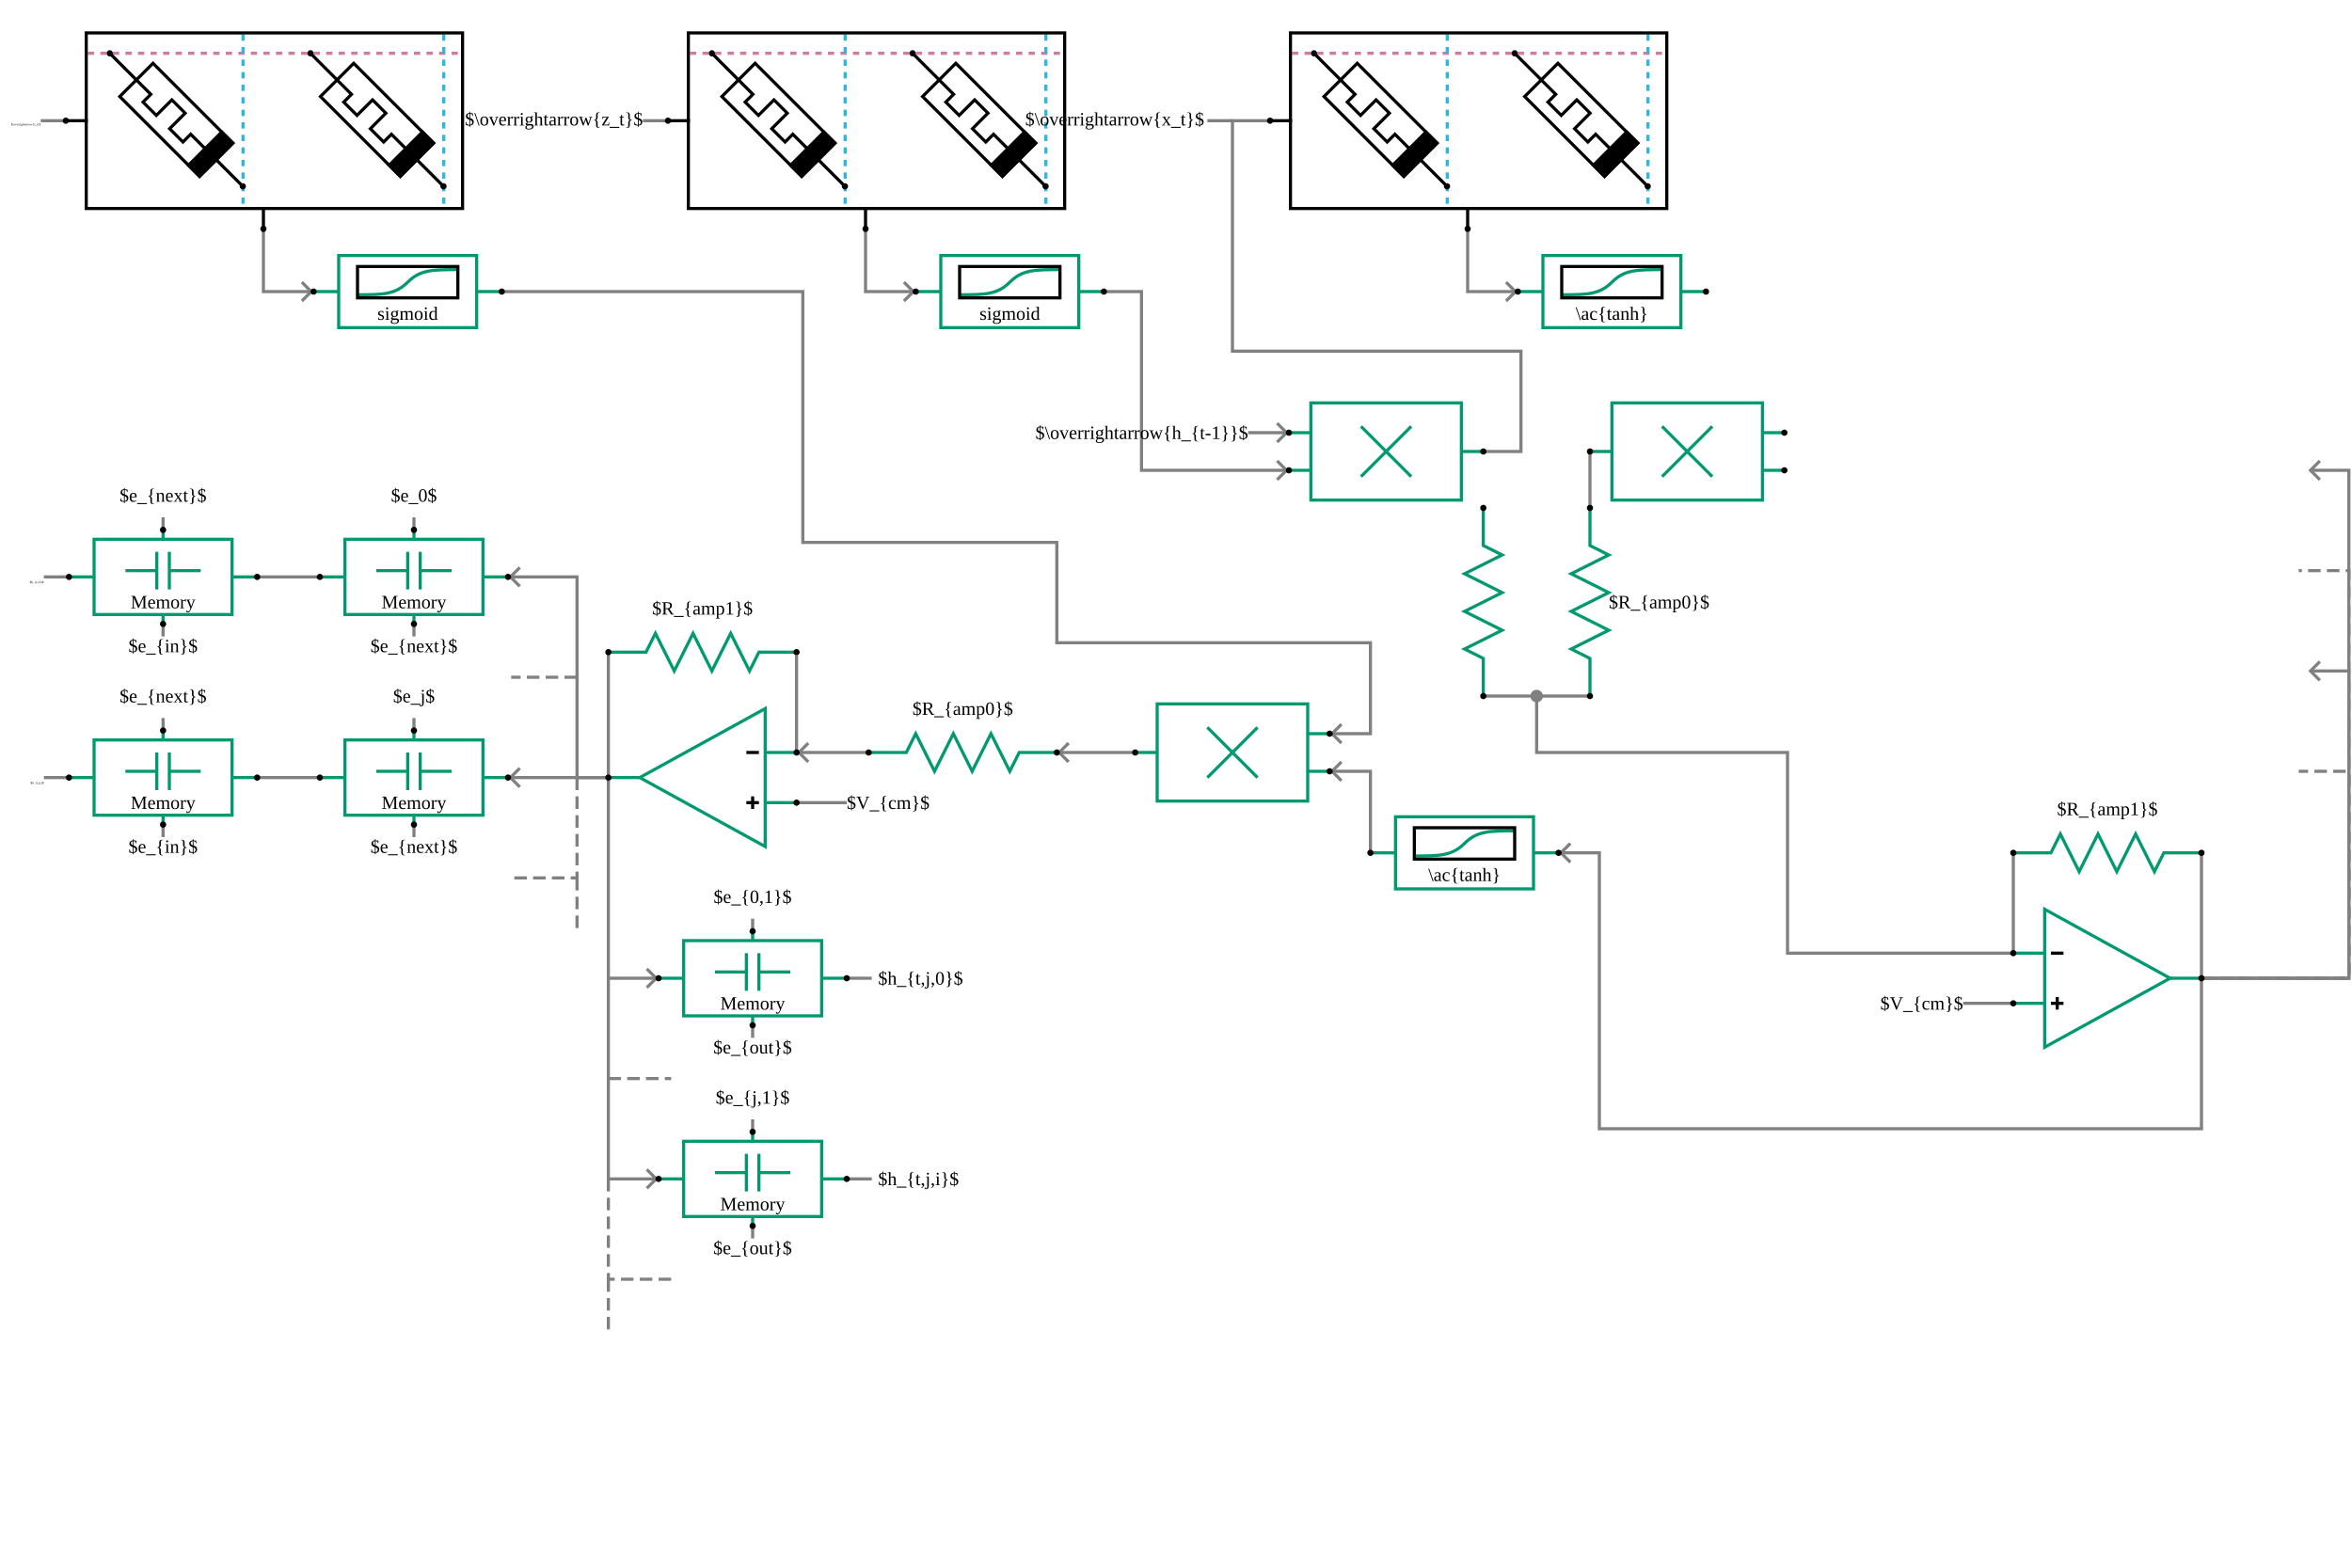
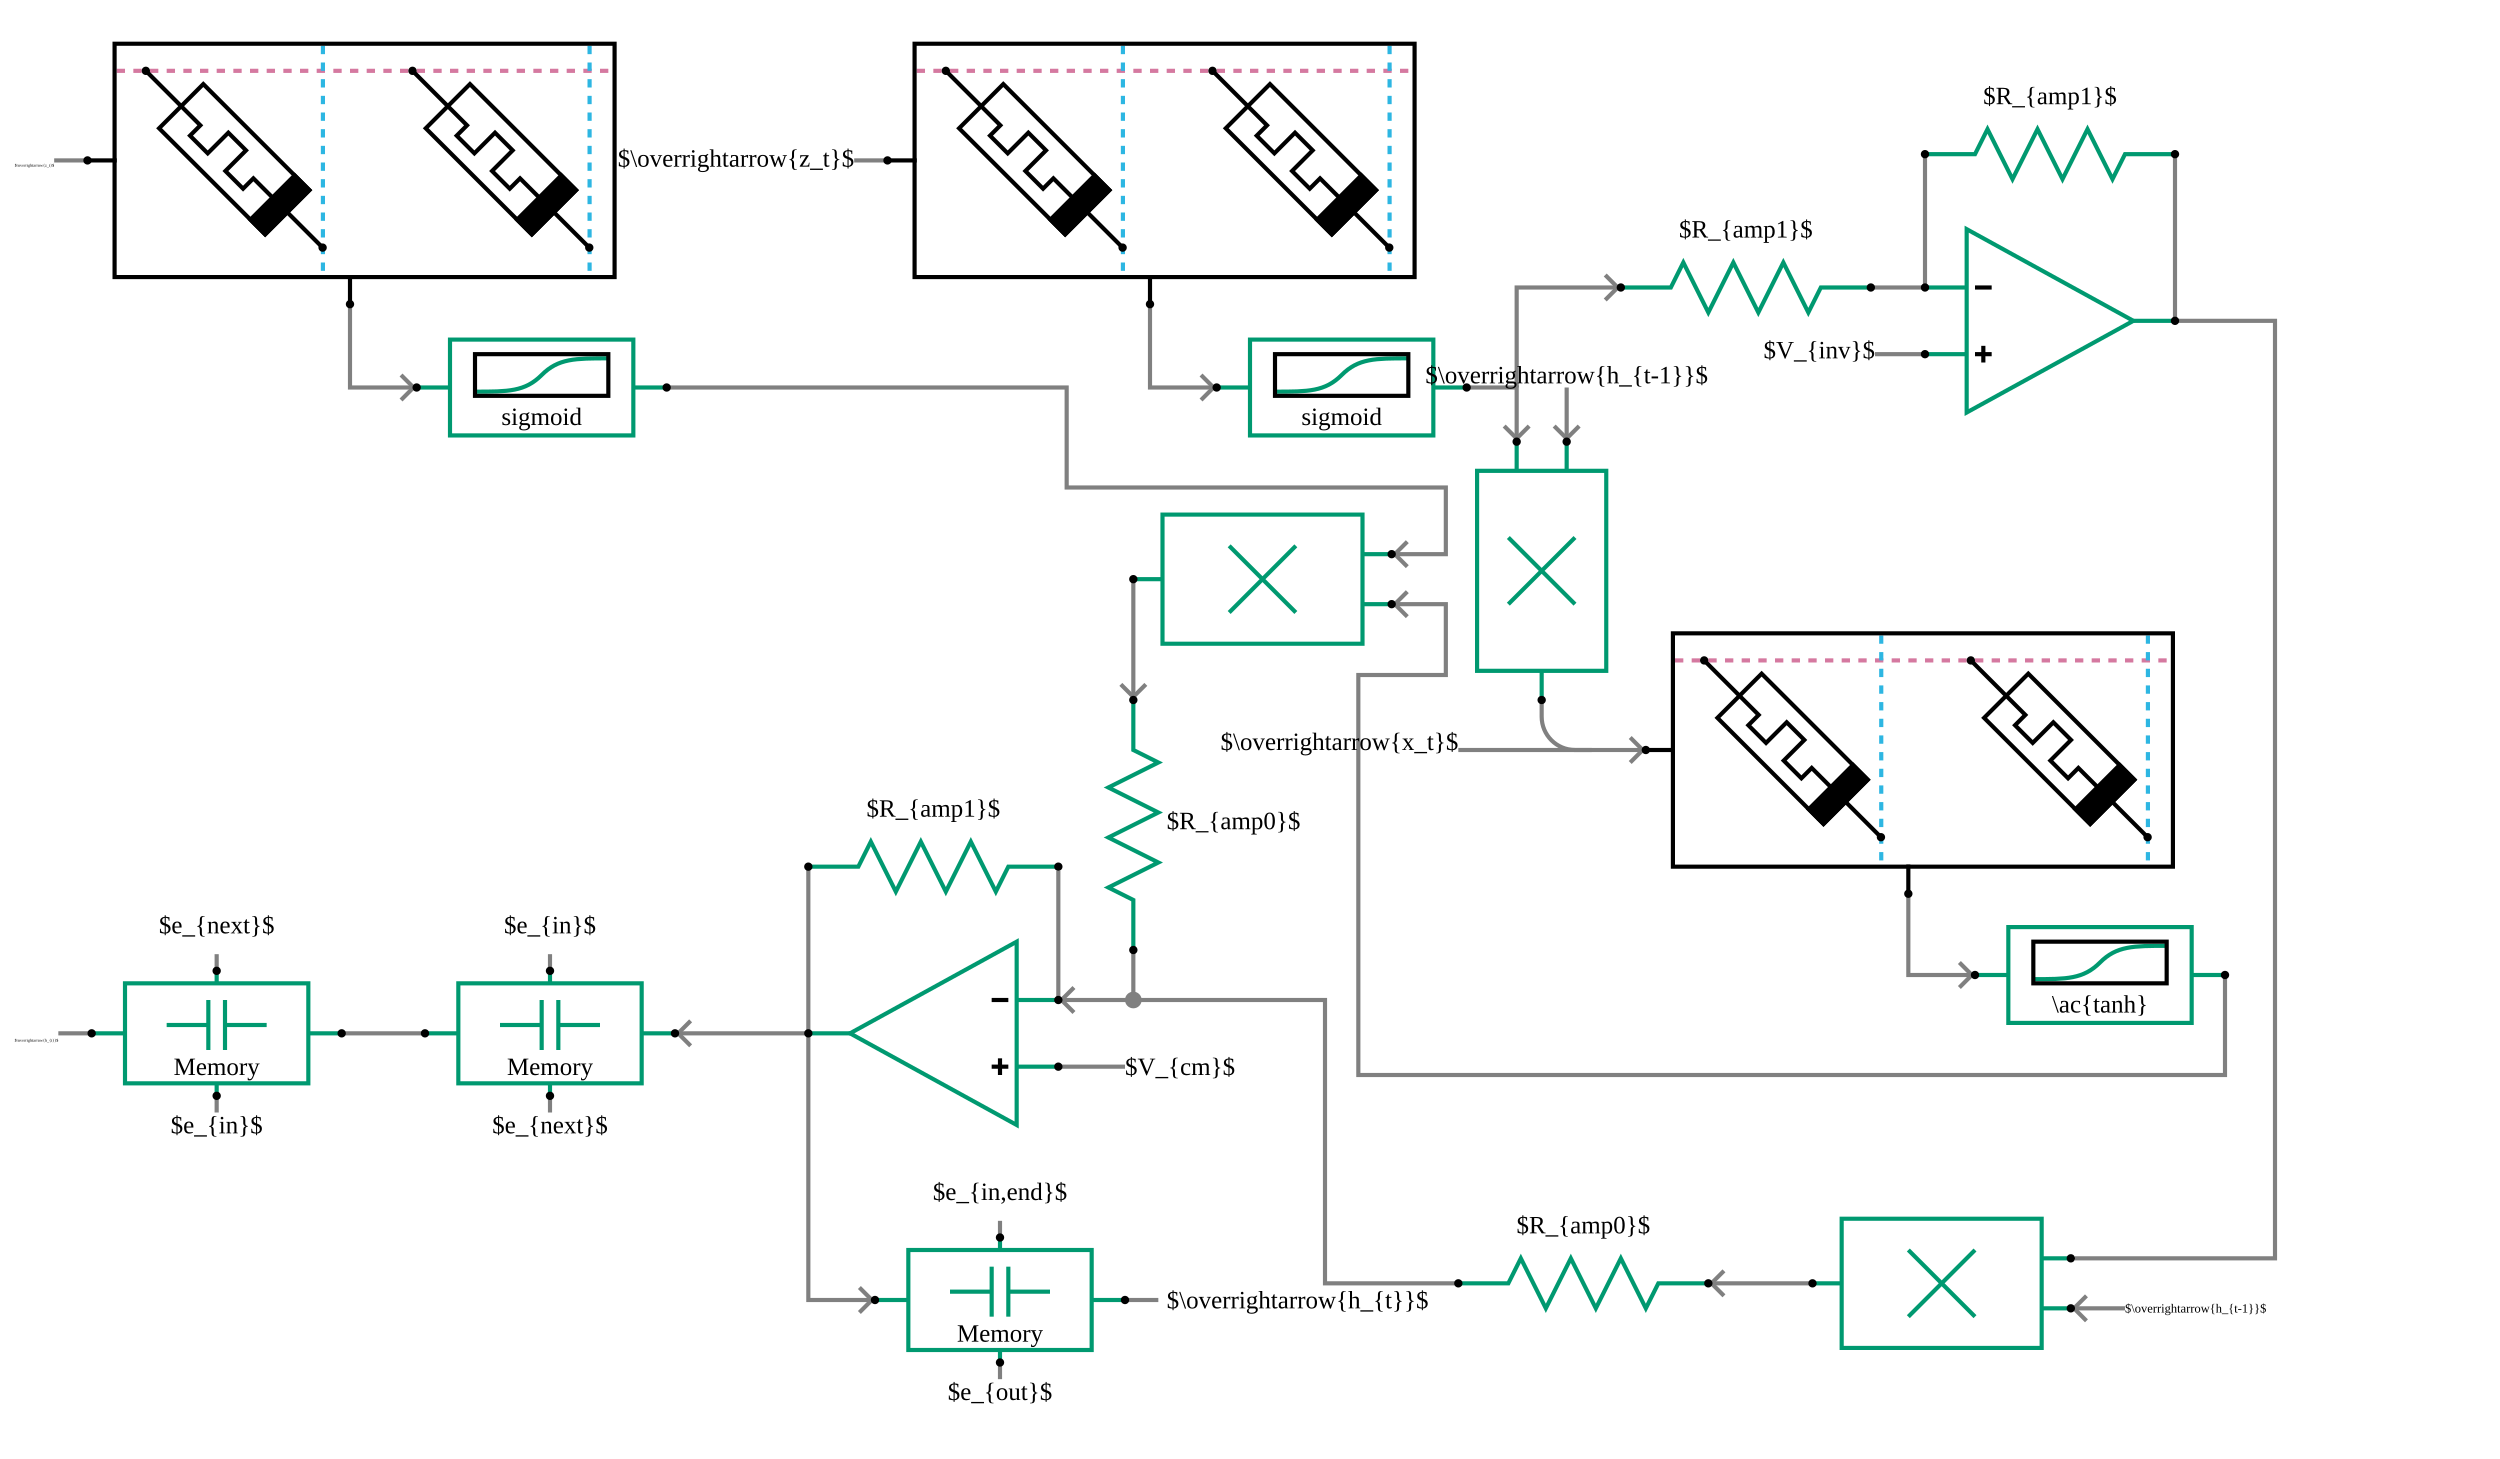
- <svg xmlns="http://www.w3.org/2000/svg" xmlns:xlink="http://www.w3.org/1999/xlink" width="750" height="500" viewBox="0 0 750 500" version="1.1" id="svg21808">
+ <svg xmlns="http://www.w3.org/2000/svg" xmlns:xlink="http://www.w3.org/1999/xlink" width="600" height="350" viewBox="0 0 600 350" version="1.1" id="svg21808">
  <style id="style1451">
.pin { 
    fill:#000000;
    stroke:none;
}
</style>
  <defs id="defs21805">
    <marker style="overflow:visible" id="ArrowWide" refX="0" refY="0" orient="auto-start-reverse" markerWidth="1" markerHeight="1" viewBox="0 0 1 1" preserveAspectRatio="xMidYMid">
      <path style="fill:none;stroke:context-stroke;stroke-width:1;stroke-linecap:butt" d="M 3,-3 0,0 3,3" transform="rotate(180,0.125,0)" id="path18" />
    </marker>
    <symbol id="memristor" width="64" height="16" refY="50%">
      <g id="g38">
        <path d="m 14,8 h 6.5 v 3.5 h 6 v -7 h 6 v 7 h 6 V 8 H 45" id="center" stroke="currentColor" fill="none" stroke-width="1" />
        <rect stroke="currentColor" stroke-width="1" fill="currentColor" id="inter" width="5" x="45" y="0.5" height="15" />
        <rect stroke="currentColor" stroke-width="1" fill="none" id="outer" width="36" height="15" x="14" y="0.5" />
        <line x1="2" x2="14" y1="8" y2="8" stroke="currentColor" stroke-width="1px" id="line36" />
        <line x1="50" x2="62" y1="8" y2="8" stroke="currentColor" stroke-width="1" id="line37" />
        <circle id="circle37" class="pin" cx="2" cy="8" r="1" />
        <circle class="pin" id="circle38" cx="62" cy="8" r="1" />
      </g>
    </symbol>
    <symbol id="voltMult">
      <g id="g2-7">
        <line x1="1" x2="8" y1="22" y2="22" stroke="currentColor" id="pos" />
        <line x1="1" x2="8" y1="10" y2="10" stroke="currentColor" id="neg-5" />
        <line x1="56" x2="63" y1="16" y2="16" stroke="currentColor" id="out-3" />
        <circle id="plusPin" class="pin" cx="1" cy="22" r="1" />
        <circle id="negPin-5" class="pin" cx="1" cy="10" r="1" />
        <circle id="outPin-6" class="pin" cx="63" cy="16" r="1" />
        <rect id="rect2689" width="48" height="31" x="8" y="0.5" fill="none" stroke="currentColor" />
        <path d="M 24,8 40,24 M 24,24 40,8" id="path1" fill="none" stroke="currentColor" />
      </g>
    </symbol>
    <symbol id="resistor" width="64" height="16">
      <g id="g32">
        <path d="m 2,8 h 12 l 3,-6 6,12 6,-12 6,12 6,-12 6,12 3,-6 h 12" id="res" fill="none" stroke="currentColor" />
        <circle id="posPin" fill="#000000" class="pin" cx="2" cy="8" r="1" />
        <circle class="pin" fill="#000000" id="circle31" cx="62" cy="8" r="1" />
        <rect id="rect31" width="64" height="16" x="0" y="0" fill="none" stroke="none" />
      </g>
    </symbol>
    <symbol id="opamp">
      <g id="g39">
        <line x1="2" x2="12" y1="32" y2="32" stroke="currentColor" id="line35" />
        <line x1="2" x2="12" y1="16" y2="16" stroke="currentColor" id="line36-3" />
        <path d="M 12,2 V 46 L 52,24 Z" fill="none" stroke="currentColor" id="path36" />
        <line x1="52" x2="62" y1="24" y2="24" stroke="currentColor" id="line37-6" />
        <g id="plus">
          <line x1="14" x2="18" y1="32" y2="32" stroke="#000000" id="line105596" />
          <line x1="16" x2="16" y1="30" y2="34" stroke="#000000" id="line105598" />
        </g>
        <line x1="14" x2="18" y1="16" y2="16" stroke="#000000" id="minus" />
        <circle id="circle37-7" class="pin" cx="2" cy="32" r="1" />
        <circle id="circle38-5" class="pin" cx="2" cy="16" r="1" />
        <circle id="circle39" class="pin" cx="62" cy="24" r="1" />
        <rect id="rect39" width="64" height="48" x="0" y="0" fill="none" stroke="none" />
      </g>
    </symbol>
    <symbol id="xbar">
      <line x1="8" y1="7" x2="127" y2="7" stroke="#d579a0" id="line16" stroke-dasharray="2, 2" />
      <line x1="121.5" y1="1" x2="121.5" y2="56" stroke="#2db6e2" id="line17" stroke-dasharray="2, 2" />
      <line x1="57.5" y1="1" x2="57.5" y2="56" stroke="#2db6e2" id="line18" stroke-dasharray="2, 2" />
      <g id="g1" color="currentColor">
        <use xlink:href="#memristor" x="0" y="0" id="1_1" transform="rotate(45,9.707104,23.19239)" />
        <use xlink:href="#memristor" x="0" y="0" id="1_2" transform="rotate(45,41.7071,100.4472)" />
        <rect id="rect1" width="120" height="56" x="7.5" y="0.5" stroke="currentColor" fill="none" />
        <line x1="1" y1="28.5" x2="8" y2="28.5" stroke="currentColor" id="line19" />
        <line x1="64" y1="56" x2="64" y2="63" stroke="currentColor" id="line20" />
        <circle fill="#000000" stroke="none" id="circle20" cx="1" cy="28.5" r="1" />
        <circle fill="#000000" stroke="none" id="circle1" cx="64" cy="63" r="1" />
      </g>
    </symbol>
    <symbol id="memcell">
      <g id="g2">
        <line x1="2" x2="10" y1="16" y2="16" stroke="currentColor" id="neg" />
        <line x1="54" x2="62" y1="16" y2="16" stroke="currentColor" id="out" />
        <rect id="outline" width="64" height="32" x="0" y="0" fill="none" stroke="none" />
        <rect id="main" width="44" height="24" x="10" y="4" fill="none" stroke="currentColor" />
        <g id="cap">
          <line x1="20" x2="30" y1="14" y2="14" stroke="currentColor" id="line2" />
          <line x1="34" x2="44" y1="14" y2="14" stroke="currentColor" id="line3" />
          <line x1="34" x2="34" y1="20" y2="8" stroke="currentColor" id="line4" />
          <line x1="30" x2="30" y1="8" y2="20" stroke="currentColor" id="line5" />
        </g>
        <line x1="32" x2="32" y1="4" y2="1" stroke="currentColor" id="line1" />
        <line x1="32" x2="32" y1="28" y2="31" stroke="currentColor" id="line6" />
        <circle id="negPin" class="pin" cx="2" cy="16" r="1" />
        <circle id="enIn" class="pin" cx="32" cy="1" r="1" />
        <circle id="enOut" class="pin" cx="32" cy="31" r="1" />
        <circle id="outPin" class="pin" cx="62" cy="16" r="1" />
      </g>
      <text x="32" y="26" id="memText" stroke="none" fill="#000000" font-size="6px" text-anchor="middle">Memory</text>
    </symbol>
    <symbol id="tanh">
      <g id="g12">
        <line x1="2" x2="10" y1="12" y2="12" stroke="currentColor" id="line9" />
        <line x1="54" x2="62" y1="12" y2="12" stroke="currentColor" id="line10" />
        <circle id="circle10" class="pin" cx="2" cy="12" r="1" />
        <circle id="circle11" class="pin" cx="62" cy="12" r="1" />
        <rect id="rect11" width="64" height="24" x="0" y="0" fill="none" stroke="none" />
        <rect id="rect12" width="44" height="23" x="10" y="0.5" fill="none" stroke="currentColor" />
        <path d="m 16,13 c 8,0 12,0 16,-4 4,-4 8,-4 16,-4" id="path2" fill="none" stroke="currentColor" />
        <rect id="rect2" width="32" height="10" x="16" y="4" fill="none" stroke="#000000" />
      </g>
      <text x="32" y="21" id="sigmoidText" stroke="none" fill="#000000" font-size="6px" text-anchor="middle">\ac{tanh}</text>
    </symbol>
    <symbol id="sigm">
      <g id="g16">
        <line x1="2" x2="10" y1="12" y2="12" stroke="currentColor" id="line12" />
        <line x1="54" x2="62" y1="12" y2="12" stroke="currentColor" id="line13" />
        <circle id="circle13" class="pin" cx="2" cy="12" r="1" />
        <circle id="circle14" class="pin" cx="62" cy="12" r="1" />
        <rect id="rect14" width="64" height="24" x="0" y="0" fill="none" stroke="none" />
        <rect id="rect15" width="44" height="23" x="10" y="0.5" fill="none" stroke="currentColor" />
        <path d="m 16,13 c 8,0 12,0 16,-4 4,-4 8,-4 16,-4" id="path15-3" fill="none" stroke="currentColor" />
        <rect id="rect16" width="32" height="10" x="16" y="4" fill="none" stroke="#000000" />
      </g>
      <text x="32" y="21" id="text16" stroke="none" fill="#000000" font-size="6px" text-anchor="middle">sigmoid</text>
    </symbol>
  </defs>
  <g id="wires" color="#808080">
    <path d="M 21,38.5 H 13" id="path17" fill="none" stroke="currentColor" />
    <path d="m 213,38.5 h -8" id="path30" fill="none" stroke="currentColor" />
-     <path d="m 393,38.5 h -8" id="path31" fill="none" stroke="currentColor" />
+     <path d="m 350,180 h 32" id="path31" fill="none" stroke="currentColor" />
    <path d="M 84,73 V 93 H 99" id="path4" fill="none" stroke="currentColor" marker-end="url(#ArrowWide)" />
    <path d="m 276,73 v 20 h 15" id="path19" fill="none" stroke="currentColor" marker-end="url(#ArrowWide)" />
-     <path d="m 468,73 v 20 h 15" id="path20" fill="none" stroke="currentColor" marker-end="url(#ArrowWide)" />
-     <path d="m 160,93 h 96 v 80 h 81 v 32 h 100 v 29 h -12" id="path8" fill="none" stroke="currentColor" marker-end="url(#ArrowWide)" />
-     <path d="m 352,93 h 12 v 32 13 12 h 32 14" id="path10" fill="none" stroke="currentColor" marker-end="url(#ArrowWide)" />
-     <path d="m 398,138 h 12" id="path11" fill="none" stroke="currentColor" marker-end="url(#ArrowWide)" />
-     <path d="m 473,144 h 12 v -32 h -80 -12 v -73.5 h 12" id="path5" fill="none" stroke="currentColor" />
-     <path d="m 507,144 v 18" id="path22" fill="none" stroke="currentColor" />
-     <path d="m 473,222 h 32 2 m -17,0 v 18 h 80 v 64 h 72 v -32" id="path13" fill="none" stroke="currentColor" />
-     <path d="M 642,320 H 626" id="path15" fill="none" stroke="currentColor" />
-     <path d="m 702,312 v -32 -8" id="path14" fill="none" stroke="currentColor" />
-     <path d="m 702,312 h 47 v -98 h -12" id="path7" fill="none" stroke="currentColor" marker-end="url(#ArrowWide)" />
-     <path d="m 702,312 h 47 v -98 -64 h -12" id="path60" fill="none" stroke="currentColor" marker-end="url(#ArrowWide)" />
-     <path d="m 702,312 h 47 v -66 h -16" id="path61" fill="none" stroke="currentColor" stroke-dasharray="4 2" />
-     <path d="m 702,312 h 47 v -130 h -16" id="path62" fill="none" stroke="currentColor" stroke-dasharray="4 2" />
-     <path d="m 702,312 v 48 h -150 h -42 v -24 v -64 h -12" id="path16" fill="none" stroke="currentColor" marker-end="url(#ArrowWide)" />
-     <circle id="node0" cx="490" cy="222" r="2" fill="currentColor" stroke="none" />
-     <path d="m 437,272 v -26 h -12" id="path9" fill="none" stroke="currentColor" marker-end="url(#ArrowWide)" />
-     <path d="m 362,240 h -24" id="path23" fill="none" stroke="currentColor" marker-end="url(#ArrowWide)" />
-     <path d="m 277,240 h -22" id="path12" fill="none" stroke="currentColor" marker-end="url(#ArrowWide)" />
+     <path d="m 352,93 h 12 v 12" id="path20" fill="none" stroke="currentColor" marker-end="url(#ArrowWide)" />
+     <path d="m 160,93 h 96 v 24 h 91 v 16 h -12" id="path8" fill="none" stroke="currentColor" marker-end="url(#ArrowWide)" />
+     <path d="m 370,168 v 4 a 8,8 0 0 0 8,8 h 16" id="path10" fill="none" stroke="currentColor" marker-end="url(#ArrowWide)" />
+     <path d="m 376,93 v 12" id="path11" fill="none" stroke="currentColor" marker-end="url(#ArrowWide)" />
+     <path d="M 435,308 H 411" id="path23" fill="none" stroke="currentColor" marker-end="url(#ArrowWide)" />
+     <path d="m 272,228 v 12" id="path12" fill="none" stroke="currentColor" />
    <path d="M 254,240 V 209" id="path25" fill="none" stroke="currentColor" />
    <path d="m 194,208 v 40" id="path26" fill="none" stroke="currentColor" />
-     <path d="m 184,248 v 32 h -22 m 22,0 v 16" id="path51" fill="none" stroke="currentColor" stroke-dasharray="4, 2" />
-     <path d="m 194,248 h -31" id="path28" fill="none" stroke="currentColor" marker-end="url(#ArrowWide)" />
-     <path d="m 184,216 h -21" id="path50" fill="none" stroke="currentColor" stroke-dasharray="4, 2" />
-     <path d="m 194,248 h -10 v -64 h -21" id="path49" fill="none" stroke="currentColor" marker-end="url(#ArrowWide)" />
+     <path d="M 194,248 H 163" id="path28" fill="none" stroke="currentColor" marker-end="url(#ArrowWide)" />
    <path d="m 194,248 v 64 h 15" id="path29" fill="none" stroke="currentColor" marker-end="url(#ArrowWide)" />
-     <path d="m 194,312 v 64 h 15" id="path55" fill="none" stroke="currentColor" marker-end="url(#ArrowWide)" />
-     <path d="m 194,376 v 32 h 20 m -20,0 v 16" id="path56" fill="none" stroke="currentColor" stroke-dasharray="4, 2" />
-     <path d="m 194,344 h 20" id="path57" fill="none" stroke="currentColor" stroke-dasharray="4, 2" />
    <path d="M 270,256 H 254" id="path27" fill="none" stroke="currentColor" />
-     <path d="M 22,248h -8" id="path6" fill="none" stroke="currentColor" />
-     <path d="M 22,184 H 14" id="path72" fill="none" stroke="currentColor" />
+     <path d="M 22,248 H 14" id="path6" fill="none" stroke="currentColor" />
    <path d="m 240,297 v -4" id="path35" fill="none" stroke="currentColor" />
    <path d="m 240,327 v 4" id="path37" fill="none" stroke="currentColor" />
-     <path d="m 240,361 v -4" id="path65" fill="none" stroke="currentColor" />
-     <path d="m 240,391 v 4" id="path66" fill="none" stroke="currentColor" />
    <path d="m 132,263 v 4" id="path79" fill="none" stroke="currentColor" />
    <path d="m 132,233 v -4" id="path80" fill="none" stroke="currentColor" />
-     <path d="m 132,199 v 4" id="path81" fill="none" stroke="currentColor" />
-     <path d="m 132,169 v -4" id="path82" fill="none" stroke="currentColor" />
    <path d="m 52,263 v 4" id="path38" fill="none" stroke="currentColor" />
    <path d="m 52,233 v -4" id="path39" fill="none" stroke="currentColor" />
-     <path d="m 52,199 v 4" id="path52" fill="none" stroke="currentColor" />
-     <path d="m 52,169 v -4" id="path53" fill="none" stroke="currentColor" />
    <path d="m 270,312 h 8" id="path70" fill="none" stroke="currentColor" />
-     <path d="m 270,376 h 8" id="path71" fill="none" stroke="currentColor" />
    <path d="m 82,248 h 20" id="path85" fill="none" stroke="currentColor" />
-     <path d="m 82,184 h 20" id="path86" fill="none" stroke="currentColor" />
+     <path d="m 534,234 v 24 H 326 v -96 h 21 v -17 h -12" id="path7" fill="none" stroke="currentColor" marker-end="url(#ArrowWide)" />
+     <path d="M 458,214.5 V 234 h 15" id="path9" fill="none" stroke="currentColor" marker-end="url(#ArrowWide)" />
+     <path d="M 364,93 V 69 h 24" id="path13" fill="none" stroke="currentColor" marker-end="url(#ArrowWide)" />
+     <path d="m 449,69 h 13 V 37" id="path14" fill="none" stroke="currentColor" />
+     <path d="m 522,37 v 40 h 24 v 225 h -48" id="path15" fill="none" stroke="currentColor" marker-end="url(#arrow)" />
+     <path d="M 462,85 H 450" id="path16" fill="none" stroke="currentColor" />
+     <path d="m 272,139 v 28" id="path21" fill="none" stroke="currentColor" marker-end="url(#ArrowWide)" />
+     <path d="M 350,308 H 318 V 240 H 255" id="path22" fill="none" stroke="currentColor" marker-end="url(#ArrowWide)" />
+     <circle fill="currentColor" stroke="none" id="circle11-5" cx="272" cy="240" r="2" />
+     <path d="M 510,314 H 498" id="path24" fill="none" stroke="currentColor" marker-end="url(#ArrowWide)" />
  </g>
  <g id="components" color="#009970">
    <use xlink:href="#xbar" id="outputG" x="20" y="10" />
    <use xlink:href="#xbar" id="inputG" x="212" y="10" />
-     <use xlink:href="#xbar" id="cellG" x="404" y="10" />
+     <use xlink:href="#xbar" id="cellG" x="394" y="151.5" />
    <use xlink:href="#sigm" id="sigm0" x="98" y="81" />
-     <use xlink:href="#tanh" id="tanh0" x="482" y="81" />
+     <use xlink:href="#tanh" id="tanh0" x="472" y="222" />
    <use xlink:href="#sigm" id="sigm1" x="290" y="81" />
-     <use xlink:href="#voltMult" id="voltMult0" x="410" y="128" />
-     <use xlink:href="#voltMult" id="voltMult1" x="-570" y="128" transform="scale(-1,1)" />
-     <use xlink:href="#resistor" id="res0" x="-224" y="465" transform="rotate(-90)" />
-     <use xlink:href="#resistor" id="res1" x="-224" y="499" transform="rotate(-90)" />
-     <use xlink:href="#opamp" id="opAmp0" x="640" y="288" />
-     <use xlink:href="#resistor" id="res2" x="640" y="264" />
-     <use xlink:href="#tanh" id="tanh1" x="435" y="260" />
-     <use xlink:href="#voltMult" id="voltMult2" x="-425" y="224" transform="scale(-1,1)" />
+     <use xlink:href="#voltMult" id="voltMult0" transform="rotate(90,140.5,245.5)" />
+     <use xlink:href="#voltMult" id="voltMult2" transform="matrix(-1,0,0,1,335,123)" />
    <use xlink:href="#opamp" id="opAmp1" x="-256" y="224" transform="scale(-1,1)" />
    <use xlink:href="#resistor" id="res4" x="192" y="200" />
-     <use xlink:href="#resistor" id="res3" x="275" y="232" />
+     <use xlink:href="#resistor" id="res3" transform="rotate(90,57,223)" />
    <use xlink:href="#memcell" id="memcell1" x="20" y="232" />
-     <use xlink:href="#memcell" id="memcell3" x="20" y="168" />
    <use xlink:href="#memcell" id="memcell6" x="100" y="232" />
-     <use xlink:href="#memcell" id="memcell7" x="100" y="168" />
    <use xlink:href="#memcell" id="memcell2" x="208" y="296" />
-     <use xlink:href="#memcell" id="memcell4" x="208" y="360" />
+     <use xlink:href="#resistor" id="use7" transform="translate(387,61)" />
+     <use xlink:href="#opamp" id="use8" transform="translate(460,53)" />
+     <use xlink:href="#resistor" id="use9" transform="translate(460,29)" />
+     <use xlink:href="#voltMult" id="use17" transform="matrix(-1,0,0,1,498,292)" />
+     <use xlink:href="#resistor" id="use18" transform="translate(348,300)" />
  </g>
  <g id="texts">
-     <text x="13" y="40" id="text1" text-anchor="end" font-size="1" xml:space="default">$\overrightarrow{z_t}$</text>
+     <text x="13" y="40" id="text1" text-anchor="end" font-size="1px" xml:space="default">$\overrightarrow{z_t}$</text>
    <text x="205" y="40" id="text2" text-anchor="end" font-size="6px" xml:space="default">$\overrightarrow{z_t}$</text>
-     <text x="384" y="40" id="text3" text-anchor="end" font-size="6px" xml:space="default">$\overrightarrow{x_t}$</text>
-     <text x="14" y="250" id="text5" text-anchor="end" font-size="1" xml:space="default">$h_{t,i,j}$</text>
-     <text x="14" y="186" id="text69" text-anchor="end" font-size="1px" xml:space="default">$h_{t,i,0}$</text>
+     <text x="350" y="180" id="text3" text-anchor="end" font-size="6px" xml:space="default">$\overrightarrow{x_t}$</text>
+     <text x="14" y="250" id="text5" text-anchor="end" font-size="1px" xml:space="default">$\overrightarrow{h_{t}}$</text>
    <text x="270" y="258" id="text6" text-anchor="begin" font-size="6px" xml:space="default">$V_{cm}$</text>
-     <text x="626" y="322" id="text7" text-anchor="end" font-size="6px" xml:space="default">$V_{cm}$</text>
-     <text x="132" y="224" id="text82" text-anchor="middle" font-size="6px" xml:space="default">$e_j$</text>
+     <text x="132" y="224" id="text82" text-anchor="middle" font-size="6px" xml:space="default">$e_{in}$</text>
    <text x="132" y="272" id="text83" text-anchor="middle" font-size="6px" xml:space="default">$e_{next}$</text>
-     <text x="132" y="160" id="text84" text-anchor="middle" font-size="6px" xml:space="default">$e_0$</text>
-     <text x="132" y="208" id="text85" text-anchor="middle" font-size="6px" xml:space="default">$e_{next}$</text>
    <text x="52" y="224" id="text40" text-anchor="middle" font-size="6px" xml:space="default">$e_{next}$</text>
    <text x="52" y="272" id="text41" text-anchor="middle" font-size="6px" xml:space="default">$e_{in}$</text>
-     <text x="52" y="160" id="text59" text-anchor="middle" font-size="6px" xml:space="default">$e_{next}$</text>
-     <text x="52" y="208" id="text60" text-anchor="middle" font-size="6px" xml:space="default">$e_{in}$</text>
-     <text x="240" y="288" id="text42" text-anchor="middle" font-size="6px" xml:space="default">$e_{0,1}$</text>
-     <text x="240" y="352" id="text57" text-anchor="middle" font-size="6px" xml:space="default">$e_{j,1}$</text>
-     <text x="240" y="400" id="text58" text-anchor="middle" font-size="6px" xml:space="default">$e_{out}$</text>
+     <text x="240" y="288" id="text42" text-anchor="middle" font-size="6px" xml:space="default">$e_{in,end}$</text>
    <text x="240" y="336" id="text43" text-anchor="middle" font-size="6px" xml:space="default">$e_{out}$</text>
-     <text x="280" y="314" id="text71" text-anchor="begin" font-size="6px" xml:space="default">$h_{t,j,0}$</text>
-     <text x="280" y="378" id="text72" text-anchor="begin" font-size="6px" xml:space="default">$h_{t,j,i}$</text>
-     <text x="398" y="140" id="text73" text-anchor="end" font-size="6px" xml:space="default">$\overrightarrow{h_{t-1}}$</text>
-     <text x="513" y="194" id="text74" text-anchor="begin" font-size="6px" xml:space="default">$R_{amp0}$</text>
-     <text x="672" y="260" id="text75" text-anchor="middle" font-size="6px" xml:space="default">$R_{amp1}$</text>
+     <text x="280" y="314" id="text71" text-anchor="begin" font-size="6px" xml:space="default">$\overrightarrow{h_{t}}$</text>
+     <text x="376" y="92" id="text73" text-anchor="middle" font-size="6px" xml:space="default">$\overrightarrow{h_{t-1}}$</text>
    <text x="224" y="196" id="text76" text-anchor="middle" font-size="6px" xml:space="default">$R_{amp1}$</text>
-     <text x="307" y="228" id="text77" text-anchor="middle" font-size="6px" xml:space="default">$R_{amp0}$</text>
+     <text x="280" y="199" id="text77" text-anchor="begin" font-size="6px" xml:space="default">$R_{amp0}$</text>
+     <text x="450" y="86" id="text17" text-anchor="end" font-size="6px" xml:space="default">$V_{inv}$</text>
+     <text x="510" y="315" id="text24" text-anchor="negin" font-size="3">$\overrightarrow{h_{t-1}}$</text>
+     <text x="380" y="296" id="text25" text-anchor="middle" font-size="6px" xml:space="default">$R_{amp0}$</text>
+     <text x="419" y="57" id="text26" text-anchor="middle" font-size="6px" xml:space="default">$R_{amp1}$</text>
+     <text x="492" y="25" id="text27" text-anchor="middle" font-size="6px" xml:space="default">$R_{amp1}$</text>
  </g>
</svg>
